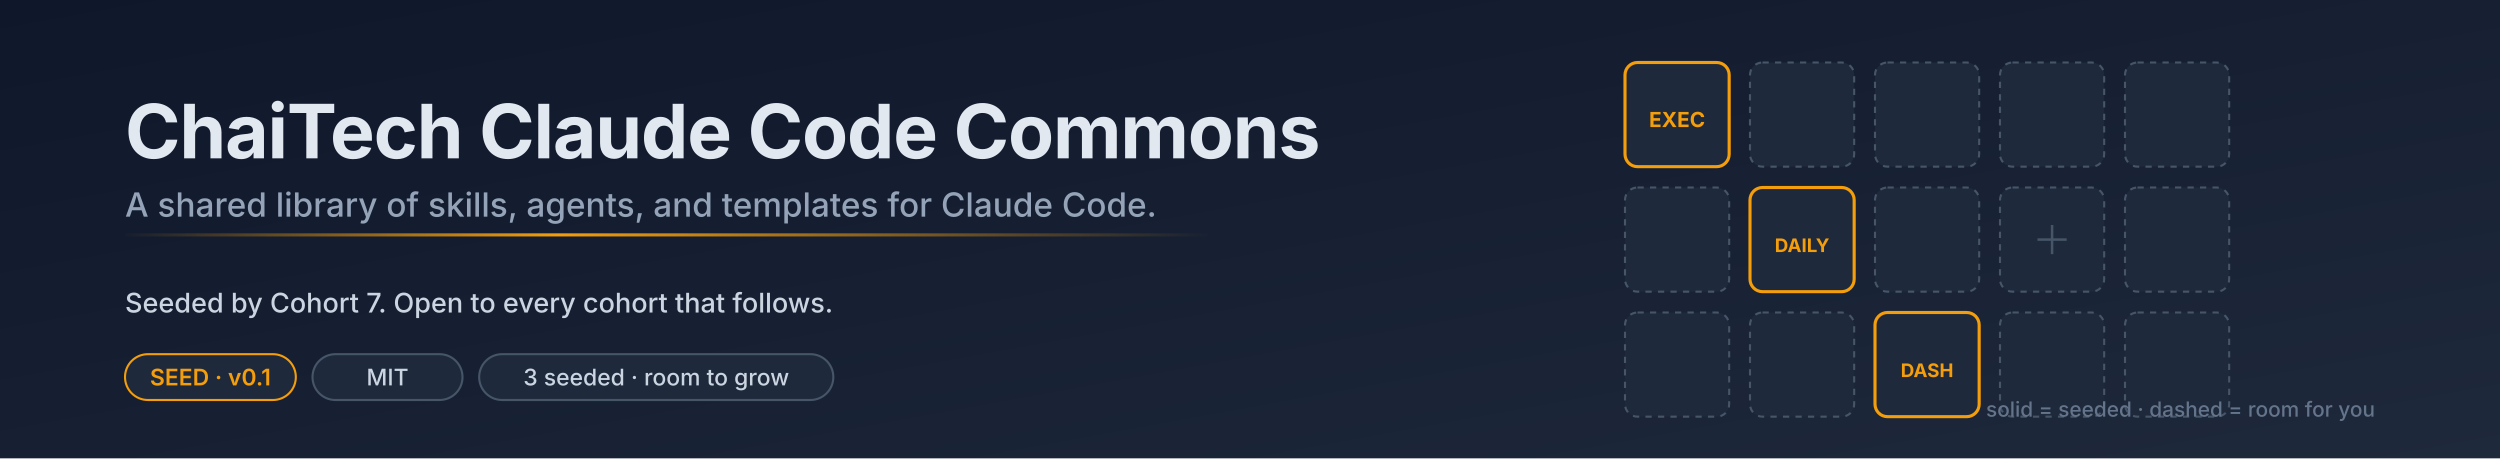
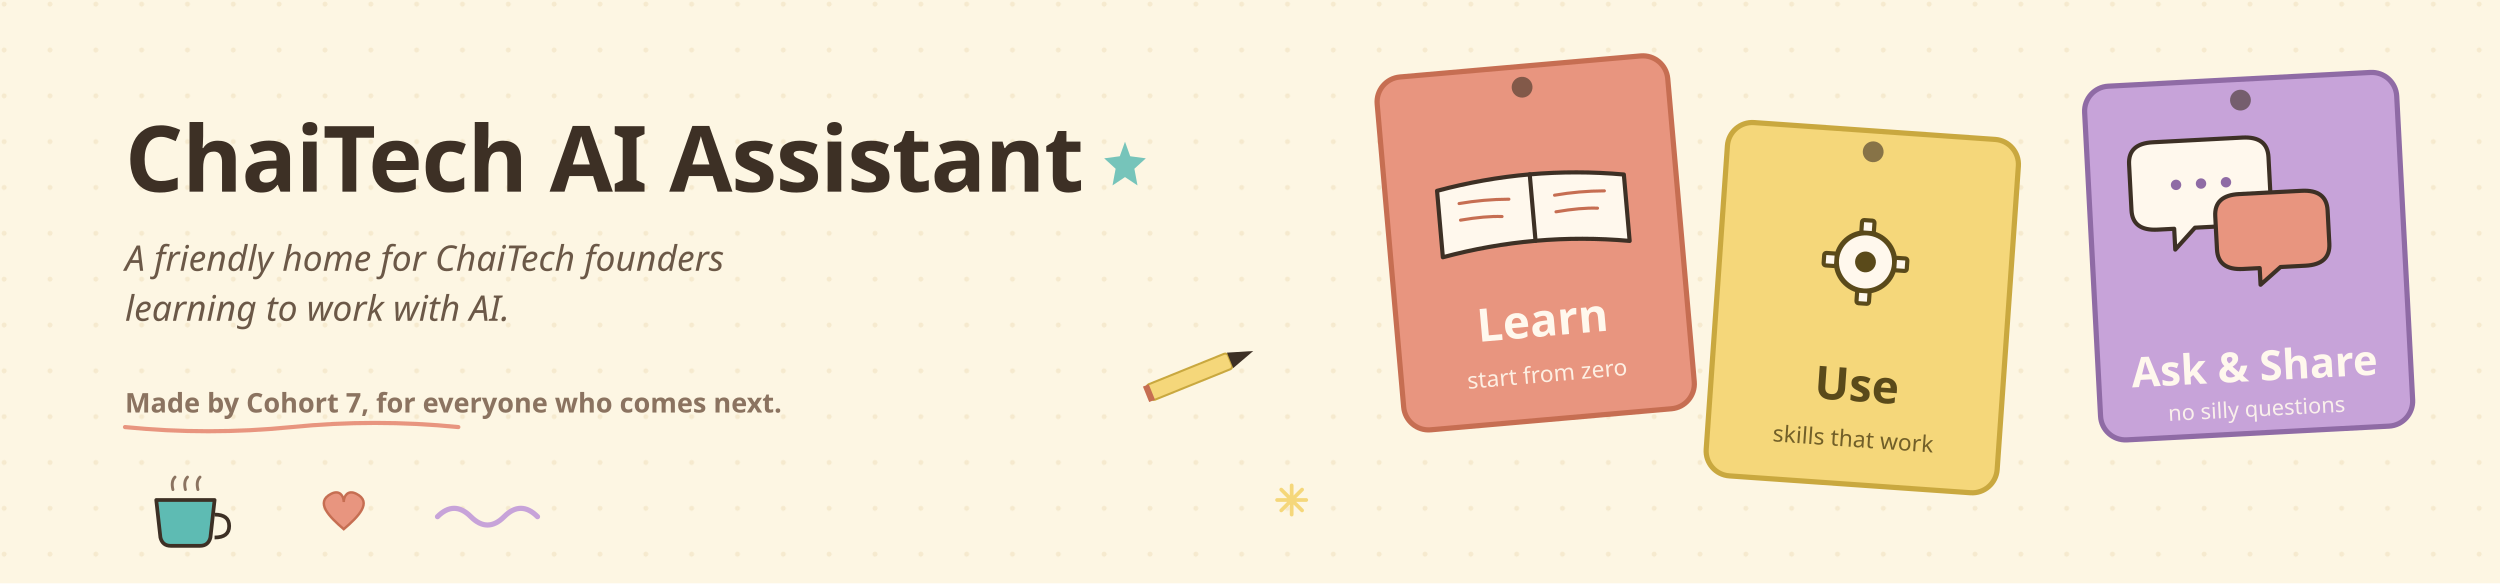
- <svg xmlns="http://www.w3.org/2000/svg" viewBox="0 0 1200 220" width="1200" height="220" role="img" aria-label="ChaiTech Claude Code Commons">
+ <svg xmlns="http://www.w3.org/2000/svg" viewBox="0 0 1200 280" width="1200" height="280" role="img" aria-label="ChaiTech AI Assistant — a friendly home for founders learning AI">
  <defs>
-     <linearGradient id="bg" x1="0" y1="0" x2="1" y2="1">
-       <stop offset="0%" stop-color="#0f172a" />
-       <stop offset="100%" stop-color="#1e293b" />
-     </linearGradient>
-     <linearGradient id="accentLine" x1="0" y1="0" x2="1" y2="0">
-       <stop offset="0%" stop-color="#f59e0b" stop-opacity="0" />
-       <stop offset="40%" stop-color="#f59e0b" stop-opacity="1" />
-       <stop offset="100%" stop-color="#f59e0b" stop-opacity="0" />
-     </linearGradient>
-     <filter id="softShadow" x="-20%" y="-20%" width="140%" height="140%">
-       <feGaussianBlur in="SourceAlpha" stdDeviation="2" />
-       <feOffset dx="0" dy="1" result="off" />
-       <feMerge>
-         <feMergeNode in="off" />
-         <feMergeNode in="SourceGraphic" />
-       </feMerge>
-     </filter>
+     <pattern id="dots" x="0" y="0" width="22" height="22" patternUnits="userSpaceOnUse">
+       <circle cx="2" cy="2" r="1.2" fill="#E8D4A8" opacity="0.35" />
+     </pattern>
  </defs>
-   <rect width="1200" height="220" fill="url(#bg)" />
-   <rect x="60" y="112" width="520" height="1.5" fill="url(#accentLine)" />
-   <g font-family="Inter, 'Segoe UI', system-ui, sans-serif" fill="#e2e8f0">
-     <text x="60" y="76" font-size="36" font-weight="700" letter-spacing="-0.5">ChaiTech Claude Code Commons</text>
-     <text x="60" y="104" font-size="16" font-weight="500" fill="#94a3b8">A shared library of skills, agents, and templates for Claude Code.</text>
-     <text x="60" y="150" font-size="13" font-weight="500" fill="#cbd5e1">Seeded by Cohort 7. Open to every cohort that follows.</text>
-     <g transform="translate(60, 170)">
-       <rect x="0" y="0" width="82" height="22" rx="11" fill="#1e293b" stroke="#f59e0b" stroke-width="1" />
-       <text x="41" y="15" font-size="11" font-weight="600" fill="#f59e0b" text-anchor="middle">SEED · v0.1</text>
+   <rect width="1200" height="280" fill="#FDF6E3" />
+   <rect width="1200" height="280" fill="url(#dots)" />
+   <g font-family="'Fredoka', 'Nunito', 'Segoe UI', system-ui, sans-serif">
+     <text x="60" y="92" font-size="44" font-weight="700" fill="#3D3025" letter-spacing="-0.5">ChaiTech AI Assistant</text>
+     <text x="60" y="130" font-size="17" font-weight="500" fill="#6B5847" font-style="italic">A friendly home for ChaiTech founders</text>
+     <text x="60" y="154" font-size="17" font-weight="500" fill="#6B5847" font-style="italic">learning to work with AI.</text>
+     <text x="60" y="198" font-size="13" font-weight="600" fill="#8B7360">Made by Cohort 7, for everyone who comes next.</text>
+     <path d="M 60 205 q 40 4, 80 0 t 80 0" fill="none" stroke="#E8957F" stroke-width="2" stroke-linecap="round" />
+     <g transform="translate(540, 78)">
+       <path d="M 0 -10 L 2.5 -3 L 10 -2 L 4.5 3 L 6 11 L 0 7 L -6 11 L -4.5 3 L -10 -2 L -2.5 -3 Z" fill="#5EBBB3" opacity="0.85" />
    </g>
-     <g transform="translate(150, 170)">
-       <rect x="0" y="0" width="72" height="22" rx="11" fill="#1e293b" stroke="#475569" stroke-width="1" />
-       <text x="36" y="15" font-size="11" font-weight="500" fill="#cbd5e1" text-anchor="middle">MIT</text>
-     </g>
-     <g transform="translate(230, 170)">
-       <rect x="0" y="0" width="170" height="22" rx="11" fill="#1e293b" stroke="#475569" stroke-width="1" />
-       <text x="85" y="15" font-size="11" font-weight="500" fill="#cbd5e1" text-anchor="middle">3 seeded · room to grow</text>
+     <g transform="translate(550, 185) rotate(-22)">
+       <rect x="0" y="0" width="42" height="8" rx="1.5" fill="#F5D77A" stroke="#C9A83F" stroke-width="1" />
+       <path d="M 42 0 L 54 4 L 42 8 Z" fill="#3D3025" />
+       <path d="M 0 0 L 0 8" stroke="#C66E52" stroke-width="3" />
    </g>
  </g>
-   <g transform="translate(780, 30)">
-     <g transform="translate(0, 0)">
-       <rect width="50" height="50" rx="6" fill="#1e293b" stroke="#f59e0b" stroke-width="1.5" />
-       <text x="25" y="31" font-size="10" font-weight="700" fill="#f59e0b" text-anchor="middle" font-family="Inter, sans-serif">EXEC</text>
+   <g transform="translate(660, 38) rotate(-5)" font-family="'Fredoka', 'Nunito', 'Segoe UI', sans-serif">
+     <rect width="140" height="170" rx="12" fill="#E8957F" stroke="#C66E52" stroke-width="2.5" />
+     <circle cx="70" cy="10" r="5" fill="#3D3025" opacity="0.6" />
+     <g transform="translate(25, 38)">
+       <path d="M 0 18 Q 45 10, 90 18 L 90 50 Q 45 42, 0 50 Z" fill="#FFF8ED" stroke="#3D3025" stroke-width="2" stroke-linejoin="round" />
+       <path d="M 45 14 L 45 46" stroke="#3D3025" stroke-width="2" stroke-linecap="round" />
+       <path d="M 10 25 q 12 -1, 24 0" fill="none" stroke="#C66E52" stroke-width="1.5" stroke-linecap="round" />
+       <path d="M 10 33 q 12 -1, 20 0" fill="none" stroke="#C66E52" stroke-width="1.5" stroke-linecap="round" />
+       <path d="M 56 25 q 12 -1, 24 0" fill="none" stroke="#C66E52" stroke-width="1.5" stroke-linecap="round" />
+       <path d="M 56 33 q 12 -1, 20 0" fill="none" stroke="#C66E52" stroke-width="1.5" stroke-linecap="round" />
    </g>
-     <g transform="translate(60, 0)">
-       <rect width="50" height="50" rx="6" fill="#1e293b" stroke="#475569" stroke-width="1" stroke-dasharray="3,3" />
-     </g>
-     <g transform="translate(120, 0)">
-       <rect width="50" height="50" rx="6" fill="#1e293b" stroke="#475569" stroke-width="1" stroke-dasharray="3,3" />
-     </g>
-     <g transform="translate(180, 0)">
-       <rect width="50" height="50" rx="6" fill="#1e293b" stroke="#475569" stroke-width="1" stroke-dasharray="3,3" />
-     </g>
-     <g transform="translate(240, 0)">
-       <rect width="50" height="50" rx="6" fill="#1e293b" stroke="#475569" stroke-width="1" stroke-dasharray="3,3" />
-     </g>
-     <g transform="translate(0, 60)">
-       <rect width="50" height="50" rx="6" fill="#1e293b" stroke="#475569" stroke-width="1" stroke-dasharray="3,3" />
-     </g>
-     <g transform="translate(60, 60)">
-       <rect width="50" height="50" rx="6" fill="#1e293b" stroke="#f59e0b" stroke-width="1.5" />
-       <text x="25" y="31" font-size="9" font-weight="700" fill="#f59e0b" text-anchor="middle" font-family="Inter, sans-serif">DAILY</text>
-     </g>
-     <g transform="translate(120, 60)">
-       <rect width="50" height="50" rx="6" fill="#1e293b" stroke="#475569" stroke-width="1" stroke-dasharray="3,3" />
-     </g>
-     <g transform="translate(180, 60)">
-       <rect width="50" height="50" rx="6" fill="#1e293b" stroke="#475569" stroke-width="1" stroke-dasharray="3,3" />
-       <g transform="translate(25, 25)">
-         <line x1="-7" y1="0" x2="7" y2="0" stroke="#475569" stroke-width="1.2" />
-         <line x1="0" y1="-7" x2="0" y2="7" stroke="#475569" stroke-width="1.2" />
+     <text x="70" y="130" font-size="22" font-weight="700" fill="#FFF8ED" text-anchor="middle">Learn</text>
+     <text x="70" y="152" font-size="11" font-weight="500" fill="#FFF8ED" text-anchor="middle" opacity="0.9">start from zero</text>
+   </g>
+   <g transform="translate(830, 58) rotate(4)" font-family="'Fredoka', 'Nunito', 'Segoe UI', sans-serif">
+     <rect width="140" height="170" rx="12" fill="#F5D77A" stroke="#C9A83F" stroke-width="2.5" />
+     <circle cx="70" cy="10" r="5" fill="#3D3025" opacity="0.6" />
+     <g transform="translate(42, 35)">
+       <g transform="translate(28, 28)">
+         <circle cx="0" cy="0" r="14" fill="#FFF8ED" stroke="#5A4A1A" stroke-width="2.5" />
+         <circle cx="0" cy="0" r="5" fill="#5A4A1A" />
+         <g fill="#FFF8ED" stroke="#5A4A1A" stroke-width="2">
+           <rect x="-3" y="-20" width="6" height="6" rx="1" />
+           <rect x="-3" y="14" width="6" height="6" rx="1" />
+           <rect x="-20" y="-3" width="6" height="6" rx="1" />
+           <rect x="14" y="-3" width="6" height="6" rx="1" />
+         </g>
      </g>
    </g>
-     <g transform="translate(240, 60)">
-       <rect width="50" height="50" rx="6" fill="#1e293b" stroke="#475569" stroke-width="1" stroke-dasharray="3,3" />
+     <text x="70" y="130" font-size="22" font-weight="700" fill="#5A4A1A" text-anchor="middle">Use</text>
+     <text x="70" y="152" font-size="11" font-weight="500" fill="#5A4A1A" text-anchor="middle" opacity="0.85">skills that work</text>
+   </g>
+   <g transform="translate(1000, 42) rotate(-3)" font-family="'Fredoka', 'Nunito', 'Segoe UI', sans-serif">
+     <rect width="150" height="170" rx="12" fill="#C7A3D9" stroke="#8F6BA5" stroke-width="2.5" />
+     <circle cx="75" cy="10" r="5" fill="#3D3025" opacity="0.6" />
+     <g transform="translate(20, 28)">
+       <path d="M 0 10 Q 0 0, 12 0 L 55 0 Q 67 0, 67 10 L 67 32 Q 67 42, 55 42 L 30 42 L 20 52 L 20 42 L 12 42 Q 0 42, 0 32 Z" fill="#FFF8ED" stroke="#3D3025" stroke-width="2" stroke-linejoin="round" />
+       <circle cx="22" cy="21" r="2.5" fill="#8F6BA5" />
+       <circle cx="34" cy="21" r="2.5" fill="#8F6BA5" />
+       <circle cx="46" cy="21" r="2.5" fill="#8F6BA5" />
    </g>
-     <g transform="translate(0, 120)">
-       <rect width="50" height="50" rx="6" fill="#1e293b" stroke="#475569" stroke-width="1" stroke-dasharray="3,3" />
+     <g transform="translate(60, 55)">
+       <path d="M 0 10 Q 0 0, 12 0 L 42 0 Q 54 0, 54 10 L 54 26 Q 54 36, 42 36 L 30 36 L 20 44 L 20 36 L 12 36 Q 0 36, 0 26 Z" fill="#E8957F" stroke="#3D3025" stroke-width="2" stroke-linejoin="round" />
    </g>
-     <g transform="translate(60, 120)">
-       <rect width="50" height="50" rx="6" fill="#1e293b" stroke="#475569" stroke-width="1" stroke-dasharray="3,3" />
-     </g>
-     <g transform="translate(120, 120)">
-       <rect width="50" height="50" rx="6" fill="#1e293b" stroke="#f59e0b" stroke-width="1.5" />
-       <text x="25" y="31" font-size="9" font-weight="700" fill="#f59e0b" text-anchor="middle" font-family="Inter, sans-serif">DASH</text>
-     </g>
-     <g transform="translate(180, 120)">
-       <rect width="50" height="50" rx="6" fill="#1e293b" stroke="#475569" stroke-width="1" stroke-dasharray="3,3" />
-     </g>
-     <g transform="translate(240, 120)">
-       <rect width="50" height="50" rx="6" fill="#1e293b" stroke="#475569" stroke-width="1" stroke-dasharray="3,3" />
-     </g>
+     <text x="75" y="145" font-size="20" font-weight="700" fill="#FFF8ED" text-anchor="middle">Ask &amp; Share</text>
+     <text x="75" y="162" font-size="10.5" font-weight="500" fill="#FFF8ED" text-anchor="middle" opacity="0.9">no silly questions</text>
  </g>
-   <text x="1140" y="200" font-family="Inter, sans-serif" font-size="10" font-weight="500" fill="#64748b" text-anchor="end">solid = seeded · dashed = room for you</text>
+   <g transform="translate(75, 235)">
+     <path d="M 0 5 l 2 18 q 1 4 5 4 l 14 0 q 4 0 5 -4 l 2 -18 Z" fill="#5EBBB3" stroke="#3D3025" stroke-width="1.8" stroke-linejoin="round" />
+     <path d="M 28 12 q 7 0 7 5.5 q 0 5.5 -7 5.5" fill="none" stroke="#3D3025" stroke-width="1.8" />
+     <path d="M 8 0 q -1 -4 1 -6" fill="none" stroke="#8B7360" stroke-width="1.4" stroke-linecap="round" />
+     <path d="M 14 0 q -1 -4 1 -6" fill="none" stroke="#8B7360" stroke-width="1.4" stroke-linecap="round" />
+     <path d="M 20 0 q -1 -4 1 -6" fill="none" stroke="#8B7360" stroke-width="1.4" stroke-linecap="round" />
+   </g>
+   <g transform="translate(155, 238)">
+     <path d="M 10 16 C 3 10, -4 3, 4 -1 C 8 -3, 10 0, 10 3 C 10 0, 12 -3, 16 -1 C 24 3, 17 10, 10 16 Z" fill="#E8957F" stroke="#C66E52" stroke-width="1.2" />
+   </g>
+   <path d="M 210 248 q 8 -8, 16 0 t 16 0 t 16 0" fill="none" stroke="#C7A3D9" stroke-width="2.5" stroke-linecap="round" />
+   <g transform="translate(620, 240)">
+     <path d="M 0 -7 L 0 7 M -7 0 L 7 0 M -5 -5 L 5 5 M -5 5 L 5 -5" stroke="#F5D77A" stroke-width="1.8" stroke-linecap="round" />
+   </g>
</svg>
